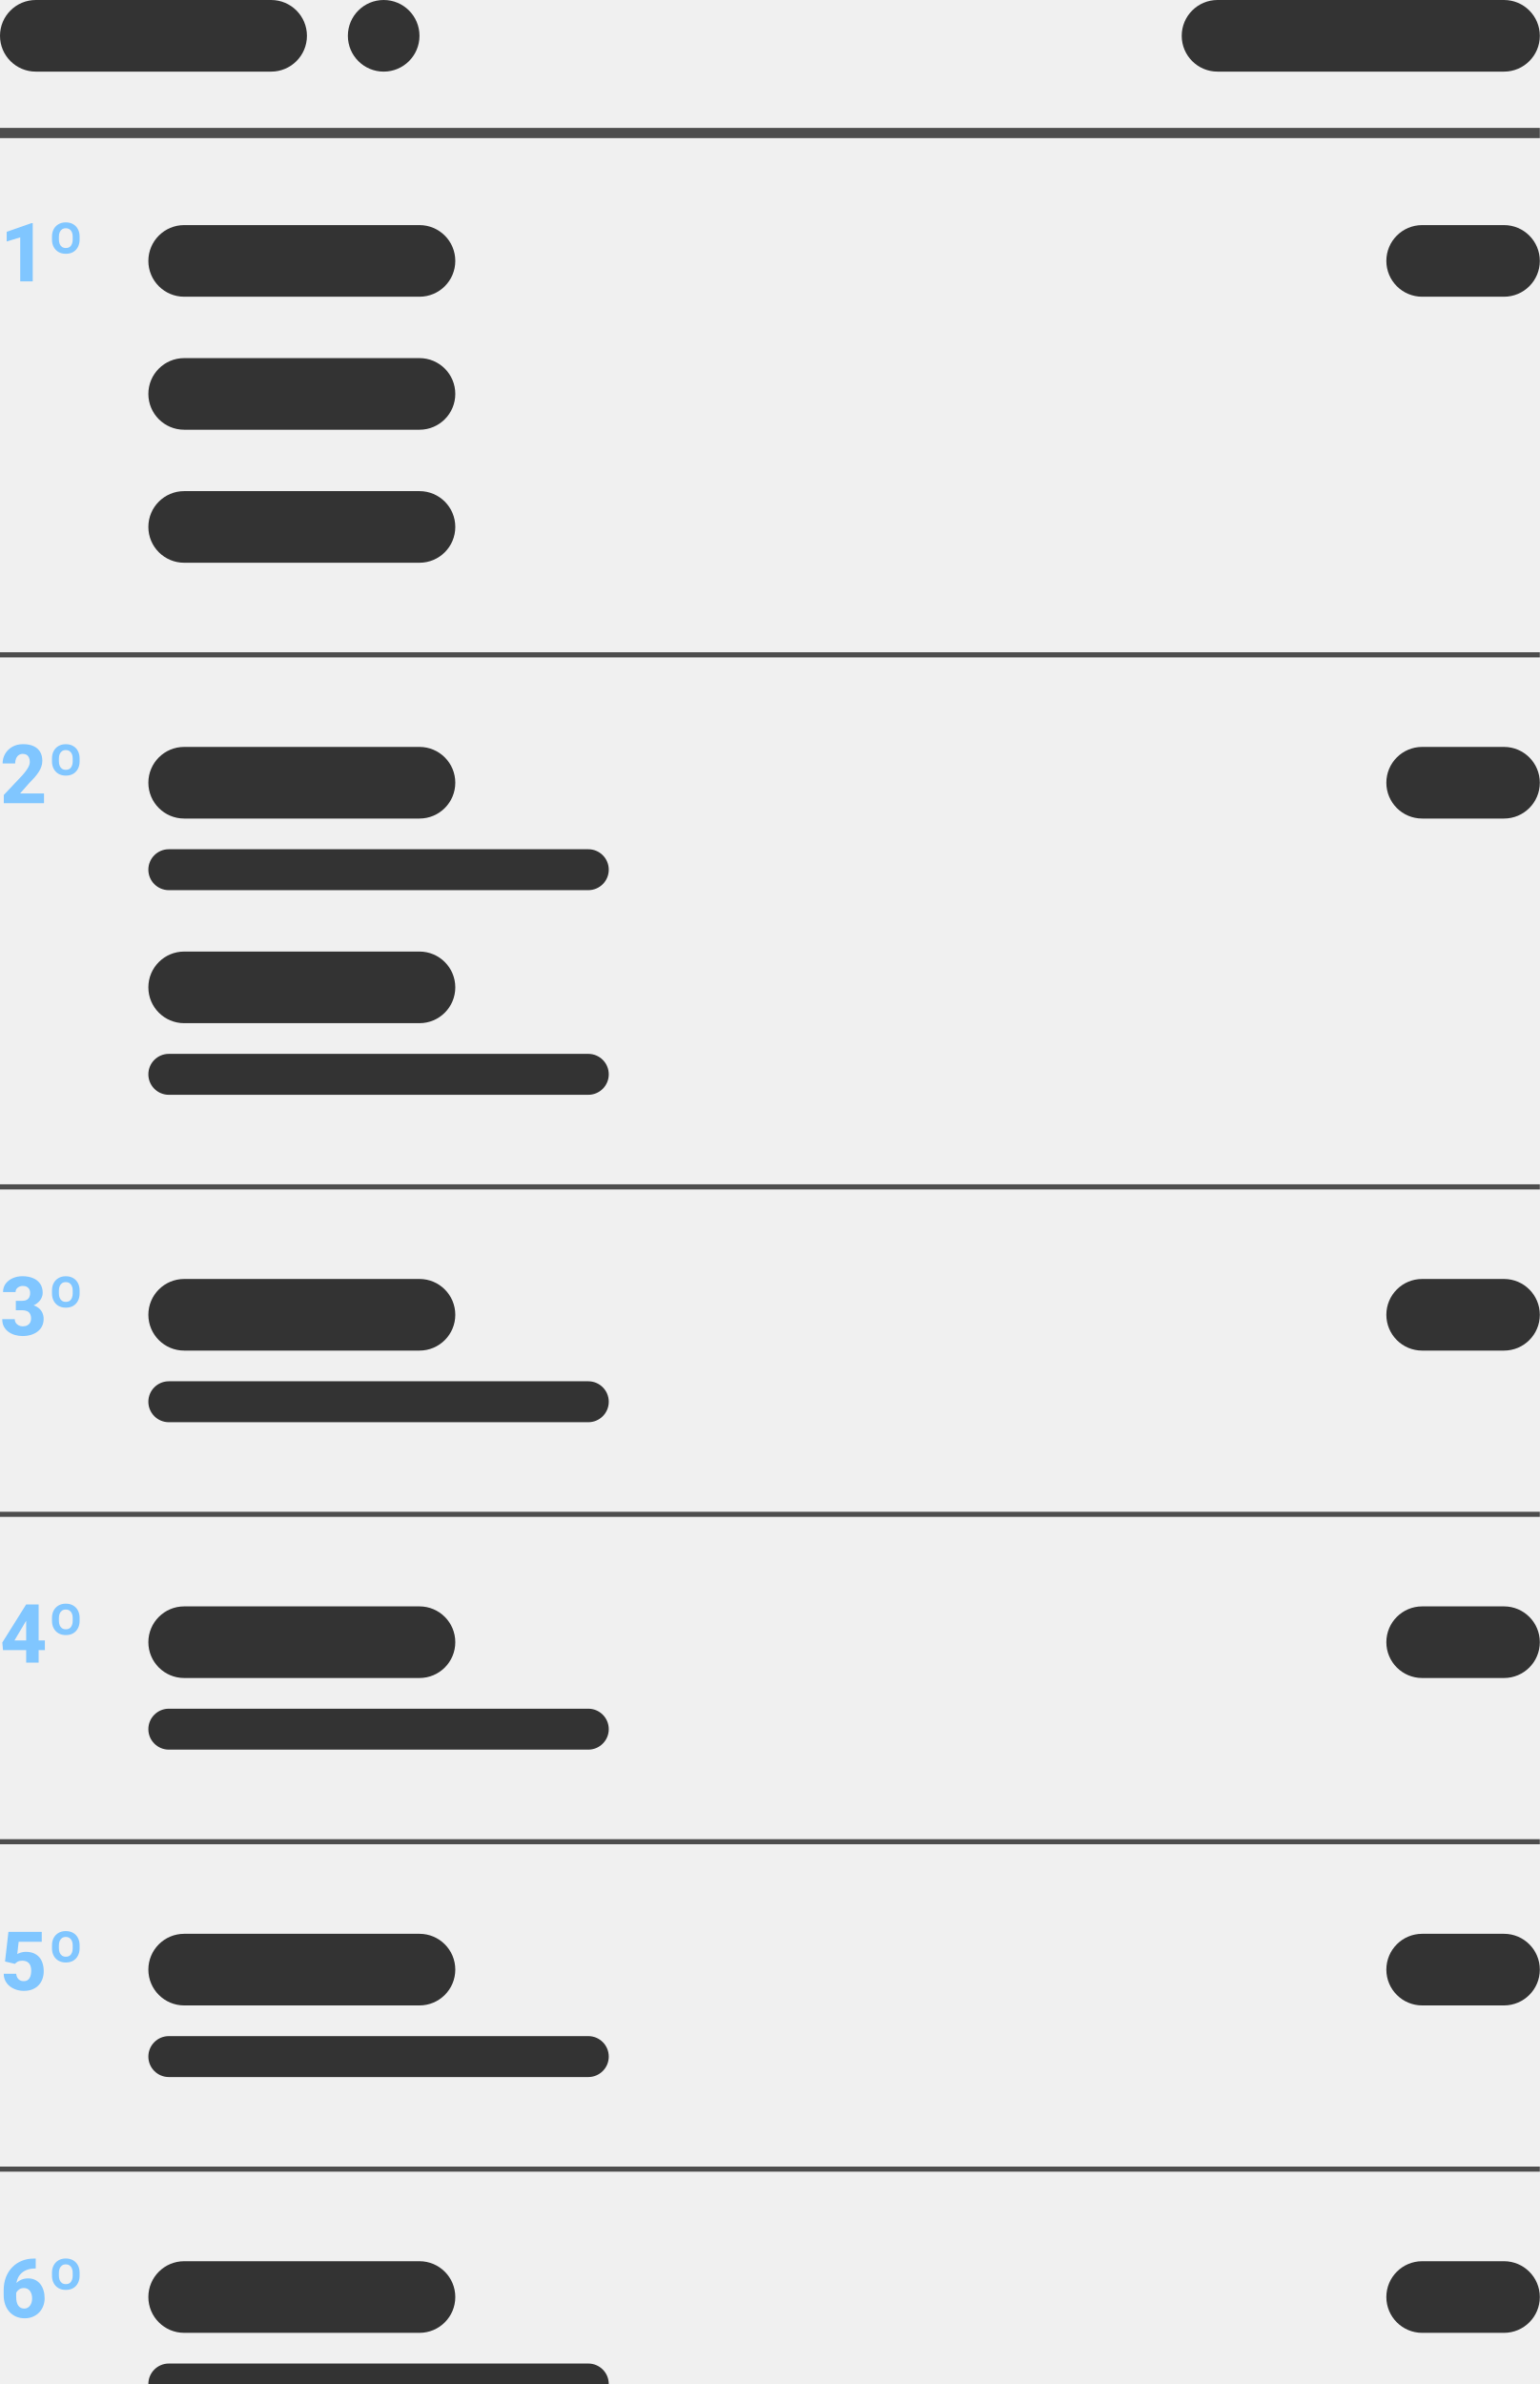
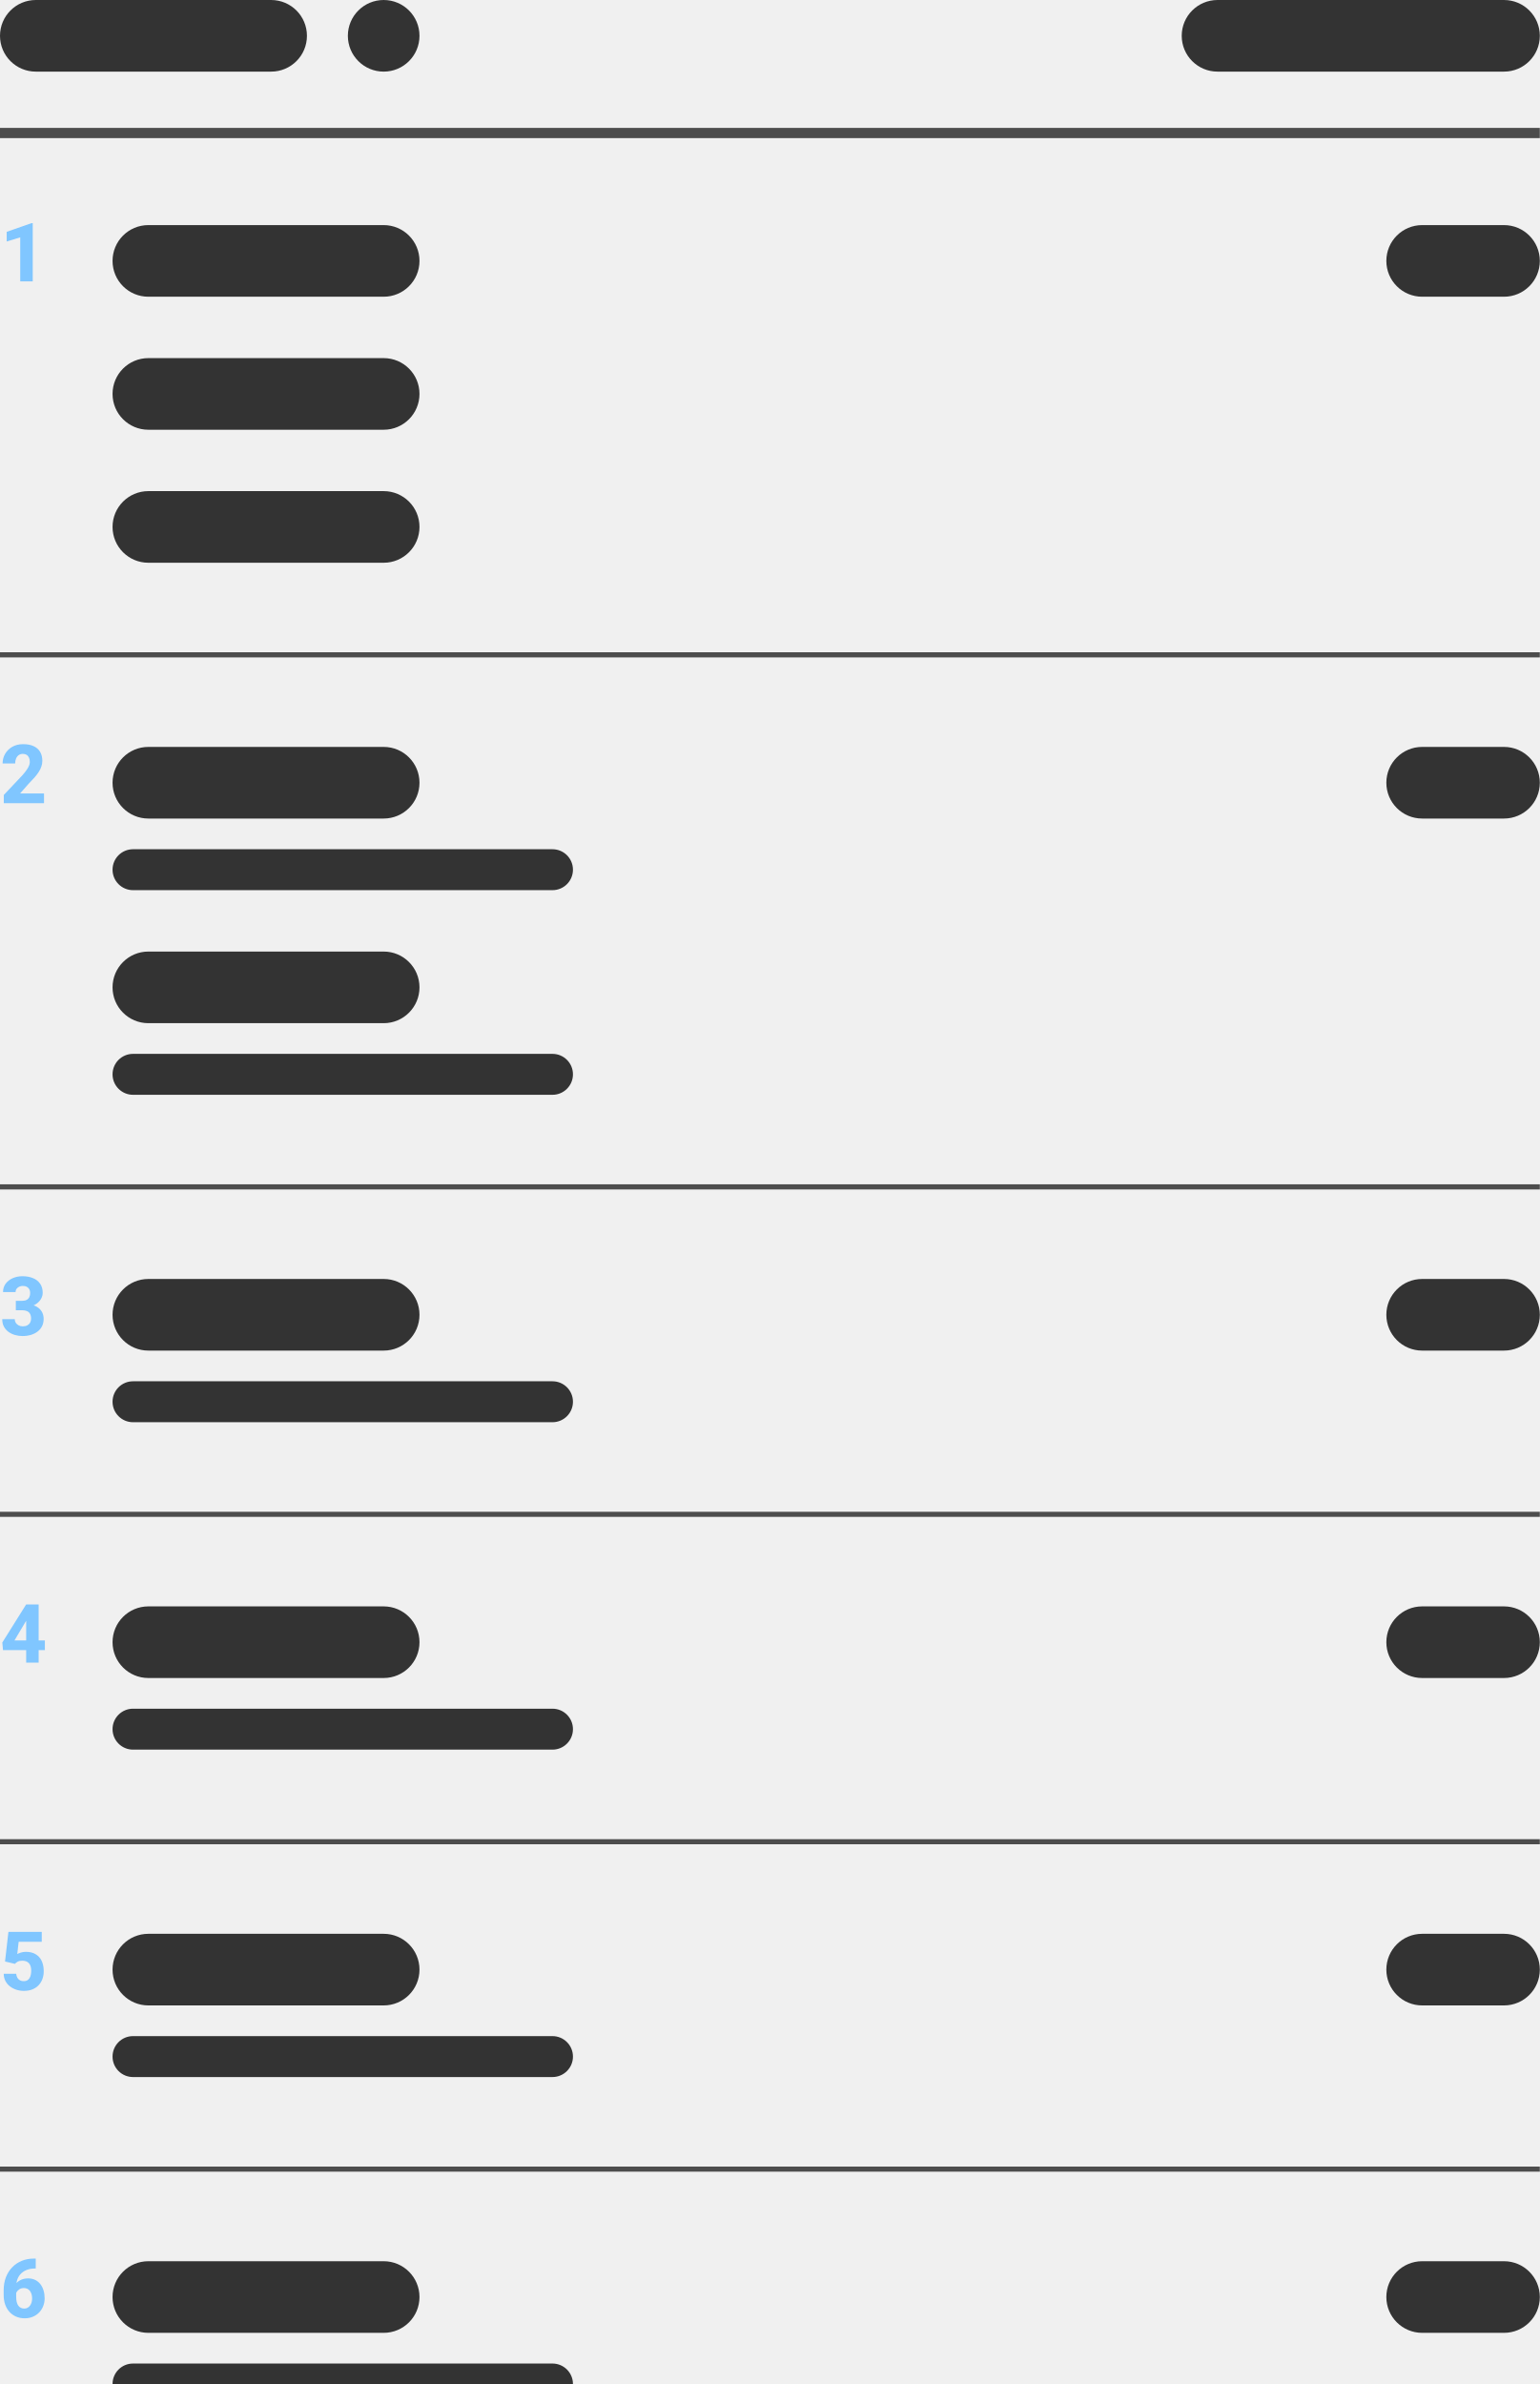
<svg xmlns="http://www.w3.org/2000/svg" width="301" height="466" viewBox="0 0 301 466" fill="none">
  <rect width="60" height="14" rx="7" fill="#333333" />
  <rect x="68" width="14" height="14" rx="7" fill="#333333" />
  <rect x="231" width="70" height="14" rx="7" fill="#333333" />
  <path d="M0 26H301" stroke="#4D4D4D" stroke-width="2" />
  <g clip-path="url(#clip0_12961_252952)">
-     <path d="M6.398 43.617V55H3.953V46.398L1.312 47.203V45.312L6.156 43.617H6.398ZM10.164 46.844V46.242C10.164 45.7 10.273 45.221 10.492 44.805C10.716 44.388 11.029 44.062 11.43 43.828C11.831 43.589 12.307 43.469 12.859 43.469C13.422 43.469 13.904 43.589 14.305 43.828C14.711 44.062 15.021 44.388 15.234 44.805C15.453 45.221 15.562 45.7 15.562 46.242V46.844C15.562 47.38 15.453 47.857 15.234 48.273C15.021 48.69 14.713 49.018 14.312 49.258C13.912 49.492 13.432 49.609 12.875 49.609C12.318 49.609 11.836 49.492 11.43 49.258C11.029 49.018 10.716 48.69 10.492 48.273C10.273 47.857 10.164 47.38 10.164 46.844ZM11.516 46.242V46.844C11.516 47.151 11.565 47.43 11.664 47.68C11.763 47.93 11.914 48.125 12.117 48.266C12.32 48.406 12.573 48.477 12.875 48.477C13.177 48.477 13.427 48.406 13.625 48.266C13.823 48.125 13.969 47.93 14.062 47.68C14.162 47.43 14.211 47.151 14.211 46.844V46.242C14.211 45.93 14.162 45.654 14.062 45.414C13.963 45.169 13.815 44.977 13.617 44.836C13.419 44.69 13.167 44.617 12.859 44.617C12.562 44.617 12.312 44.69 12.109 44.836C11.912 44.977 11.763 45.169 11.664 45.414C11.565 45.654 11.516 45.93 11.516 46.242Z" fill="#80C6FF" />
-     <rect x="29" y="44" width="60" height="14" rx="7" fill="#333333" />
-     <rect x="29" y="70" width="60" height="14" rx="7" fill="#333333" />
-     <rect x="29" y="96" width="60" height="14" rx="7" fill="#333333" />
+     <path d="M6.398 43.617V55H3.953V46.398L1.312 47.203V45.312L6.156 43.617H6.398Z" fill="#80C6FF" />
+     <rect x="22" y="44" width="60" height="14" rx="7" fill="#333333" />
+     <rect x="22" y="70" width="60" height="14" rx="7" fill="#333333" />
+     <rect x="22" y="96" width="60" height="14" rx="7" fill="#333333" />
    <rect x="271" y="44" width="30" height="14" rx="7" fill="#333333" />
    <path d="M0 128H301" stroke="#4D4D4D" />
-     <path d="M8.602 155.102V157H0.742V155.391L4.414 151.5C4.758 151.104 5.031 150.755 5.234 150.453C5.443 150.151 5.594 149.878 5.688 149.633C5.781 149.383 5.828 149.154 5.828 148.945C5.828 148.607 5.773 148.32 5.664 148.086C5.56 147.852 5.406 147.672 5.203 147.547C5 147.422 4.753 147.359 4.461 147.359C4.148 147.359 3.88 147.44 3.656 147.602C3.432 147.763 3.26 147.987 3.141 148.273C3.021 148.555 2.961 148.875 2.961 149.234H0.508C0.508 148.542 0.674 147.911 1.008 147.344C1.341 146.771 1.807 146.315 2.406 145.977C3.005 145.633 3.706 145.461 4.508 145.461C5.331 145.461 6.021 145.591 6.578 145.852C7.135 146.112 7.557 146.484 7.844 146.969C8.13 147.453 8.273 148.036 8.273 148.719C8.273 149.104 8.211 149.477 8.086 149.836C7.966 150.195 7.792 150.552 7.562 150.906C7.333 151.26 7.057 151.622 6.734 151.992C6.411 152.357 6.047 152.742 5.641 153.148L3.922 155.102H8.602ZM10.164 148.844V148.242C10.164 147.701 10.273 147.221 10.492 146.805C10.716 146.388 11.029 146.062 11.43 145.828C11.831 145.589 12.307 145.469 12.859 145.469C13.422 145.469 13.904 145.589 14.305 145.828C14.711 146.062 15.021 146.388 15.234 146.805C15.453 147.221 15.562 147.701 15.562 148.242V148.844C15.562 149.38 15.453 149.857 15.234 150.273C15.021 150.69 14.713 151.018 14.312 151.258C13.912 151.492 13.432 151.609 12.875 151.609C12.318 151.609 11.836 151.492 11.43 151.258C11.029 151.018 10.716 150.69 10.492 150.273C10.273 149.857 10.164 149.38 10.164 148.844ZM11.516 148.242V148.844C11.516 149.151 11.565 149.43 11.664 149.68C11.763 149.93 11.914 150.125 12.117 150.266C12.32 150.406 12.573 150.477 12.875 150.477C13.177 150.477 13.427 150.406 13.625 150.266C13.823 150.125 13.969 149.93 14.062 149.68C14.162 149.43 14.211 149.151 14.211 148.844V148.242C14.211 147.93 14.162 147.654 14.062 147.414C13.963 147.169 13.815 146.977 13.617 146.836C13.419 146.69 13.167 146.617 12.859 146.617C12.562 146.617 12.312 146.69 12.109 146.836C11.912 146.977 11.763 147.169 11.664 147.414C11.565 147.654 11.516 147.93 11.516 148.242Z" fill="#80C6FF" />
-     <rect x="29" y="146" width="60" height="14" rx="7" fill="#333333" />
-     <rect x="29" y="166" width="90" height="8" rx="4" fill="#333333" />
-     <rect x="29" y="186" width="60" height="14" rx="7" fill="#333333" />
-     <rect x="29" y="206" width="90" height="8" rx="4" fill="#333333" />
+     <path d="M8.602 155.102V157H0.742V155.391L4.414 151.5C4.758 151.104 5.031 150.755 5.234 150.453C5.443 150.151 5.594 149.878 5.688 149.633C5.781 149.383 5.828 149.154 5.828 148.945C5.828 148.607 5.773 148.32 5.664 148.086C5.56 147.852 5.406 147.672 5.203 147.547C5 147.422 4.753 147.359 4.461 147.359C4.148 147.359 3.88 147.44 3.656 147.602C3.432 147.763 3.26 147.987 3.141 148.273C3.021 148.555 2.961 148.875 2.961 149.234H0.508C0.508 148.542 0.674 147.911 1.008 147.344C1.341 146.771 1.807 146.315 2.406 145.977C3.005 145.633 3.706 145.461 4.508 145.461C5.331 145.461 6.021 145.591 6.578 145.852C7.135 146.112 7.557 146.484 7.844 146.969C8.13 147.453 8.273 148.036 8.273 148.719C8.273 149.104 8.211 149.477 8.086 149.836C7.966 150.195 7.792 150.552 7.562 150.906C7.333 151.26 7.057 151.622 6.734 151.992C6.411 152.357 6.047 152.742 5.641 153.148L3.922 155.102H8.602Z" fill="#80C6FF" />
+     <rect x="22" y="146" width="60" height="14" rx="7" fill="#333333" />
+     <rect x="22" y="166" width="90" height="8" rx="4" fill="#333333" />
+     <rect x="22" y="186" width="60" height="14" rx="7" fill="#333333" />
+     <rect x="22" y="206" width="90" height="8" rx="4" fill="#333333" />
    <rect x="271" y="146" width="30" height="14" rx="7" fill="#333333" />
    <path d="M0 232H301" stroke="#4D4D4D" />
-     <path d="M3.094 254.273H4.336C4.69 254.273 4.982 254.211 5.211 254.086C5.445 253.961 5.617 253.784 5.727 253.555C5.841 253.326 5.898 253.057 5.898 252.75C5.898 252.484 5.846 252.247 5.742 252.039C5.638 251.831 5.479 251.667 5.266 251.547C5.057 251.422 4.786 251.359 4.453 251.359C4.214 251.359 3.984 251.409 3.766 251.508C3.552 251.602 3.378 251.74 3.242 251.922C3.107 252.099 3.039 252.312 3.039 252.562H0.594C0.594 251.927 0.766 251.378 1.109 250.914C1.458 250.451 1.919 250.094 2.492 249.844C3.07 249.589 3.701 249.461 4.383 249.461C5.169 249.461 5.859 249.586 6.453 249.836C7.052 250.081 7.516 250.445 7.844 250.93C8.177 251.409 8.344 252.003 8.344 252.711C8.344 253.081 8.255 253.438 8.078 253.781C7.906 254.12 7.659 254.422 7.336 254.688C7.018 254.948 6.638 255.156 6.195 255.312C5.758 255.464 5.271 255.539 4.734 255.539H3.094V254.273ZM3.094 256.109V254.867H4.734C5.328 254.867 5.859 254.935 6.328 255.07C6.797 255.206 7.195 255.401 7.523 255.656C7.852 255.911 8.102 256.221 8.273 256.586C8.445 256.951 8.531 257.357 8.531 257.805C8.531 258.336 8.427 258.81 8.219 259.227C8.01 259.643 7.719 259.995 7.344 260.281C6.969 260.568 6.529 260.786 6.023 260.938C5.518 261.083 4.971 261.156 4.383 261.156C3.909 261.156 3.438 261.091 2.969 260.961C2.5 260.831 2.076 260.633 1.695 260.367C1.315 260.096 1.01 259.755 0.781 259.344C0.552 258.927 0.438 258.432 0.438 257.859H2.883C2.883 258.125 2.951 258.365 3.086 258.578C3.227 258.786 3.417 258.953 3.656 259.078C3.901 259.198 4.167 259.258 4.453 259.258C4.797 259.258 5.089 259.195 5.328 259.07C5.573 258.94 5.758 258.763 5.883 258.539C6.013 258.315 6.078 258.057 6.078 257.766C6.078 257.37 6.008 257.052 5.867 256.812C5.732 256.568 5.534 256.391 5.273 256.281C5.013 256.167 4.701 256.109 4.336 256.109H3.094ZM10.164 252.844V252.242C10.164 251.701 10.273 251.221 10.492 250.805C10.716 250.388 11.029 250.062 11.43 249.828C11.831 249.589 12.307 249.469 12.859 249.469C13.422 249.469 13.904 249.589 14.305 249.828C14.711 250.062 15.021 250.388 15.234 250.805C15.453 251.221 15.562 251.701 15.562 252.242V252.844C15.562 253.38 15.453 253.857 15.234 254.273C15.021 254.69 14.713 255.018 14.312 255.258C13.912 255.492 13.432 255.609 12.875 255.609C12.318 255.609 11.836 255.492 11.43 255.258C11.029 255.018 10.716 254.69 10.492 254.273C10.273 253.857 10.164 253.38 10.164 252.844ZM11.516 252.242V252.844C11.516 253.151 11.565 253.43 11.664 253.68C11.763 253.93 11.914 254.125 12.117 254.266C12.32 254.406 12.573 254.477 12.875 254.477C13.177 254.477 13.427 254.406 13.625 254.266C13.823 254.125 13.969 253.93 14.062 253.68C14.162 253.43 14.211 253.151 14.211 252.844V252.242C14.211 251.93 14.162 251.654 14.062 251.414C13.963 251.169 13.815 250.977 13.617 250.836C13.419 250.69 13.167 250.617 12.859 250.617C12.562 250.617 12.312 250.69 12.109 250.836C11.912 250.977 11.763 251.169 11.664 251.414C11.565 251.654 11.516 251.93 11.516 252.242Z" fill="#80C6FF" />
-     <rect x="29" y="250" width="60" height="14" rx="7" fill="#333333" />
-     <rect x="29" y="270" width="90" height="8" rx="4" fill="#333333" />
+     <path d="M3.094 254.273H4.336C4.69 254.273 4.982 254.211 5.211 254.086C5.445 253.961 5.617 253.784 5.727 253.555C5.841 253.326 5.898 253.057 5.898 252.75C5.898 252.484 5.846 252.247 5.742 252.039C5.638 251.831 5.479 251.667 5.266 251.547C5.057 251.422 4.786 251.359 4.453 251.359C4.214 251.359 3.984 251.409 3.766 251.508C3.552 251.602 3.378 251.74 3.242 251.922C3.107 252.099 3.039 252.312 3.039 252.562H0.594C0.594 251.927 0.766 251.378 1.109 250.914C1.458 250.451 1.919 250.094 2.492 249.844C3.07 249.589 3.701 249.461 4.383 249.461C5.169 249.461 5.859 249.586 6.453 249.836C7.052 250.081 7.516 250.445 7.844 250.93C8.177 251.409 8.344 252.003 8.344 252.711C8.344 253.081 8.255 253.438 8.078 253.781C7.906 254.12 7.659 254.422 7.336 254.688C7.018 254.948 6.638 255.156 6.195 255.312C5.758 255.464 5.271 255.539 4.734 255.539H3.094V254.273ZM3.094 256.109V254.867H4.734C5.328 254.867 5.859 254.935 6.328 255.07C6.797 255.206 7.195 255.401 7.523 255.656C7.852 255.911 8.102 256.221 8.273 256.586C8.445 256.951 8.531 257.357 8.531 257.805C8.531 258.336 8.427 258.81 8.219 259.227C8.01 259.643 7.719 259.995 7.344 260.281C6.969 260.568 6.529 260.786 6.023 260.938C5.518 261.083 4.971 261.156 4.383 261.156C3.909 261.156 3.438 261.091 2.969 260.961C2.5 260.831 2.076 260.633 1.695 260.367C1.315 260.096 1.01 259.755 0.781 259.344C0.552 258.927 0.438 258.432 0.438 257.859H2.883C2.883 258.125 2.951 258.365 3.086 258.578C3.227 258.786 3.417 258.953 3.656 259.078C3.901 259.198 4.167 259.258 4.453 259.258C4.797 259.258 5.089 259.195 5.328 259.07C5.573 258.94 5.758 258.763 5.883 258.539C6.013 258.315 6.078 258.057 6.078 257.766C6.078 257.37 6.008 257.052 5.867 256.812C5.732 256.568 5.534 256.391 5.273 256.281C5.013 256.167 4.701 256.109 4.336 256.109H3.094Z" fill="#80C6FF" />
+     <rect x="22" y="250" width="60" height="14" rx="7" fill="#333333" />
+     <rect x="22" y="270" width="90" height="8" rx="4" fill="#333333" />
    <rect x="271" y="250" width="30" height="14" rx="7" fill="#333333" />
    <path d="M0 296H301" stroke="#4D4D4D" />
-     <path d="M8.773 320.656V322.547H0.586L0.453 321.062L5.109 313.625H7.039L4.945 317.094L2.828 320.656H8.773ZM7.555 313.625V325H5.117V313.625H7.555ZM10.164 316.844V316.242C10.164 315.701 10.273 315.221 10.492 314.805C10.716 314.388 11.029 314.062 11.43 313.828C11.831 313.589 12.307 313.469 12.859 313.469C13.422 313.469 13.904 313.589 14.305 313.828C14.711 314.062 15.021 314.388 15.234 314.805C15.453 315.221 15.562 315.701 15.562 316.242V316.844C15.562 317.38 15.453 317.857 15.234 318.273C15.021 318.69 14.713 319.018 14.312 319.258C13.912 319.492 13.432 319.609 12.875 319.609C12.318 319.609 11.836 319.492 11.43 319.258C11.029 319.018 10.716 318.69 10.492 318.273C10.273 317.857 10.164 317.38 10.164 316.844ZM11.516 316.242V316.844C11.516 317.151 11.565 317.43 11.664 317.68C11.763 317.93 11.914 318.125 12.117 318.266C12.32 318.406 12.573 318.477 12.875 318.477C13.177 318.477 13.427 318.406 13.625 318.266C13.823 318.125 13.969 317.93 14.062 317.68C14.162 317.43 14.211 317.151 14.211 316.844V316.242C14.211 315.93 14.162 315.654 14.062 315.414C13.963 315.169 13.815 314.977 13.617 314.836C13.419 314.69 13.167 314.617 12.859 314.617C12.562 314.617 12.312 314.69 12.109 314.836C11.912 314.977 11.763 315.169 11.664 315.414C11.565 315.654 11.516 315.93 11.516 316.242Z" fill="#80C6FF" />
-     <rect x="29" y="314" width="60" height="14" rx="7" fill="#333333" />
-     <rect x="29" y="334" width="90" height="8" rx="4" fill="#333333" />
+     <path d="M8.773 320.656V322.547H0.586L0.453 321.062L5.109 313.625H7.039L4.945 317.094L2.828 320.656H8.773ZM7.555 313.625V325H5.117V313.625H7.555Z" fill="#80C6FF" />
+     <rect x="22" y="314" width="60" height="14" rx="7" fill="#333333" />
+     <rect x="22" y="334" width="90" height="8" rx="4" fill="#333333" />
    <rect x="271" y="314" width="30" height="14" rx="7" fill="#333333" />
    <path d="M0 360H301" stroke="#4D4D4D" />
-     <path d="M2.922 383.875L0.984 383.414L1.648 377.625H8.164V379.555H3.648L3.375 381.953C3.516 381.87 3.737 381.779 4.039 381.68C4.341 381.576 4.68 381.523 5.055 381.523C5.612 381.523 6.107 381.609 6.539 381.781C6.971 381.953 7.336 382.203 7.633 382.531C7.935 382.854 8.161 383.253 8.312 383.727C8.469 384.201 8.547 384.74 8.547 385.344C8.547 385.844 8.469 386.323 8.312 386.781C8.156 387.234 7.917 387.641 7.594 388C7.276 388.354 6.872 388.635 6.383 388.844C5.893 389.052 5.318 389.156 4.656 389.156C4.156 389.156 3.672 389.081 3.203 388.93C2.734 388.779 2.312 388.56 1.938 388.273C1.568 387.982 1.273 387.628 1.055 387.211C0.841 386.794 0.732 386.326 0.727 385.805H3.164C3.19 386.107 3.266 386.367 3.391 386.586C3.516 386.799 3.685 386.966 3.898 387.086C4.112 387.201 4.359 387.258 4.641 387.258C4.911 387.258 5.141 387.206 5.328 387.102C5.516 386.992 5.664 386.844 5.773 386.656C5.888 386.469 5.971 386.25 6.023 386C6.076 385.75 6.102 385.482 6.102 385.195C6.102 384.898 6.068 384.633 6 384.398C5.932 384.159 5.828 383.956 5.688 383.789C5.547 383.617 5.367 383.487 5.148 383.398C4.935 383.305 4.677 383.258 4.375 383.258C3.979 383.258 3.669 383.323 3.445 383.453C3.221 383.583 3.047 383.724 2.922 383.875ZM10.164 380.844V380.242C10.164 379.701 10.273 379.221 10.492 378.805C10.716 378.388 11.029 378.062 11.43 377.828C11.831 377.589 12.307 377.469 12.859 377.469C13.422 377.469 13.904 377.589 14.305 377.828C14.711 378.062 15.021 378.388 15.234 378.805C15.453 379.221 15.562 379.701 15.562 380.242V380.844C15.562 381.38 15.453 381.857 15.234 382.273C15.021 382.69 14.713 383.018 14.312 383.258C13.912 383.492 13.432 383.609 12.875 383.609C12.318 383.609 11.836 383.492 11.43 383.258C11.029 383.018 10.716 382.69 10.492 382.273C10.273 381.857 10.164 381.38 10.164 380.844ZM11.516 380.242V380.844C11.516 381.151 11.565 381.43 11.664 381.68C11.763 381.93 11.914 382.125 12.117 382.266C12.32 382.406 12.573 382.477 12.875 382.477C13.177 382.477 13.427 382.406 13.625 382.266C13.823 382.125 13.969 381.93 14.062 381.68C14.162 381.43 14.211 381.151 14.211 380.844V380.242C14.211 379.93 14.162 379.654 14.062 379.414C13.963 379.169 13.815 378.977 13.617 378.836C13.419 378.69 13.167 378.617 12.859 378.617C12.562 378.617 12.312 378.69 12.109 378.836C11.912 378.977 11.763 379.169 11.664 379.414C11.565 379.654 11.516 379.93 11.516 380.242Z" fill="#80C6FF" />
-     <rect x="29" y="378" width="60" height="14" rx="7" fill="#333333" />
-     <rect x="29" y="398" width="90" height="8" rx="4" fill="#333333" />
+     <path d="M2.922 383.875L0.984 383.414L1.648 377.625H8.164V379.555H3.648L3.375 381.953C3.516 381.87 3.737 381.779 4.039 381.68C4.341 381.576 4.68 381.523 5.055 381.523C5.612 381.523 6.107 381.609 6.539 381.781C6.971 381.953 7.336 382.203 7.633 382.531C7.935 382.854 8.161 383.253 8.312 383.727C8.469 384.201 8.547 384.74 8.547 385.344C8.547 385.844 8.469 386.323 8.312 386.781C8.156 387.234 7.917 387.641 7.594 388C7.276 388.354 6.872 388.635 6.383 388.844C5.893 389.052 5.318 389.156 4.656 389.156C4.156 389.156 3.672 389.081 3.203 388.93C2.734 388.779 2.312 388.56 1.938 388.273C1.568 387.982 1.273 387.628 1.055 387.211C0.841 386.794 0.732 386.326 0.727 385.805H3.164C3.19 386.107 3.266 386.367 3.391 386.586C3.516 386.799 3.685 386.966 3.898 387.086C4.112 387.201 4.359 387.258 4.641 387.258C4.911 387.258 5.141 387.206 5.328 387.102C5.516 386.992 5.664 386.844 5.773 386.656C5.888 386.469 5.971 386.25 6.023 386C6.076 385.75 6.102 385.482 6.102 385.195C6.102 384.898 6.068 384.633 6 384.398C5.932 384.159 5.828 383.956 5.688 383.789C5.547 383.617 5.367 383.487 5.148 383.398C4.935 383.305 4.677 383.258 4.375 383.258C3.979 383.258 3.669 383.323 3.445 383.453C3.221 383.583 3.047 383.724 2.922 383.875Z" fill="#80C6FF" />
+     <rect x="22" y="378" width="60" height="14" rx="7" fill="#333333" />
+     <rect x="22" y="398" width="90" height="8" rx="4" fill="#333333" />
    <rect x="271" y="378" width="30" height="14" rx="7" fill="#333333" />
    <path d="M0 424H301" stroke="#4D4D4D" />
-     <path d="M6.609 441.484H6.984V443.422H6.844C6.297 443.422 5.797 443.5 5.344 443.656C4.896 443.812 4.508 444.044 4.18 444.352C3.852 444.654 3.599 445.029 3.422 445.477C3.25 445.919 3.164 446.43 3.164 447.008V448.945C3.164 449.336 3.198 449.677 3.266 449.969C3.339 450.255 3.443 450.495 3.578 450.688C3.719 450.875 3.888 451.018 4.086 451.117C4.284 451.211 4.508 451.258 4.758 451.258C4.982 451.258 5.188 451.208 5.375 451.109C5.562 451.01 5.724 450.87 5.859 450.688C5.995 450.505 6.099 450.294 6.172 450.055C6.245 449.81 6.281 449.544 6.281 449.258C6.281 448.956 6.242 448.682 6.164 448.438C6.091 448.188 5.984 447.974 5.844 447.797C5.708 447.62 5.542 447.484 5.344 447.391C5.146 447.292 4.927 447.242 4.688 447.242C4.344 447.242 4.047 447.32 3.797 447.477C3.547 447.633 3.354 447.833 3.219 448.078C3.083 448.323 3.013 448.573 3.008 448.828L2.359 448.289C2.359 447.935 2.43 447.586 2.57 447.242C2.716 446.893 2.922 446.578 3.188 446.297C3.453 446.01 3.779 445.784 4.164 445.617C4.555 445.445 5 445.359 5.5 445.359C6.026 445.359 6.49 445.461 6.891 445.664C7.292 445.862 7.628 446.138 7.898 446.492C8.174 446.846 8.38 447.26 8.516 447.734C8.656 448.203 8.727 448.706 8.727 449.242C8.727 449.794 8.63 450.31 8.438 450.789C8.25 451.263 7.984 451.677 7.641 452.031C7.297 452.385 6.885 452.661 6.406 452.859C5.932 453.057 5.404 453.156 4.82 453.156C4.216 453.156 3.664 453.049 3.164 452.836C2.669 452.622 2.237 452.318 1.867 451.922C1.503 451.521 1.219 451.042 1.016 450.484C0.818 449.927 0.719 449.302 0.719 448.609V447.695C0.719 446.747 0.865 445.893 1.156 445.133C1.453 444.372 1.865 443.721 2.391 443.18C2.922 442.633 3.547 442.214 4.266 441.922C4.984 441.63 5.766 441.484 6.609 441.484ZM10.164 444.844V444.242C10.164 443.701 10.273 443.221 10.492 442.805C10.716 442.388 11.029 442.062 11.43 441.828C11.831 441.589 12.307 441.469 12.859 441.469C13.422 441.469 13.904 441.589 14.305 441.828C14.711 442.062 15.021 442.388 15.234 442.805C15.453 443.221 15.562 443.701 15.562 444.242V444.844C15.562 445.38 15.453 445.857 15.234 446.273C15.021 446.69 14.713 447.018 14.312 447.258C13.912 447.492 13.432 447.609 12.875 447.609C12.318 447.609 11.836 447.492 11.43 447.258C11.029 447.018 10.716 446.69 10.492 446.273C10.273 445.857 10.164 445.38 10.164 444.844ZM11.516 444.242V444.844C11.516 445.151 11.565 445.43 11.664 445.68C11.763 445.93 11.914 446.125 12.117 446.266C12.32 446.406 12.573 446.477 12.875 446.477C13.177 446.477 13.427 446.406 13.625 446.266C13.823 446.125 13.969 445.93 14.062 445.68C14.162 445.43 14.211 445.151 14.211 444.844V444.242C14.211 443.93 14.162 443.654 14.062 443.414C13.963 443.169 13.815 442.977 13.617 442.836C13.419 442.69 13.167 442.617 12.859 442.617C12.562 442.617 12.312 442.69 12.109 442.836C11.912 442.977 11.763 443.169 11.664 443.414C11.565 443.654 11.516 443.93 11.516 444.242Z" fill="#80C6FF" />
-     <rect x="29" y="442" width="60" height="14" rx="7" fill="#333333" />
-     <rect x="29" y="462" width="90" height="8" rx="4" fill="#333333" />
+     <path d="M6.609 441.484H6.984V443.422H6.844C6.297 443.422 5.797 443.5 5.344 443.656C4.896 443.812 4.508 444.044 4.18 444.352C3.852 444.654 3.599 445.029 3.422 445.477C3.25 445.919 3.164 446.43 3.164 447.008V448.945C3.164 449.336 3.198 449.677 3.266 449.969C3.339 450.255 3.443 450.495 3.578 450.688C3.719 450.875 3.888 451.018 4.086 451.117C4.284 451.211 4.508 451.258 4.758 451.258C4.982 451.258 5.188 451.208 5.375 451.109C5.562 451.01 5.724 450.87 5.859 450.688C5.995 450.505 6.099 450.294 6.172 450.055C6.245 449.81 6.281 449.544 6.281 449.258C6.281 448.956 6.242 448.682 6.164 448.438C6.091 448.188 5.984 447.974 5.844 447.797C5.708 447.62 5.542 447.484 5.344 447.391C5.146 447.292 4.927 447.242 4.688 447.242C4.344 447.242 4.047 447.32 3.797 447.477C3.547 447.633 3.354 447.833 3.219 448.078C3.083 448.323 3.013 448.573 3.008 448.828L2.359 448.289C2.359 447.935 2.43 447.586 2.57 447.242C2.716 446.893 2.922 446.578 3.188 446.297C3.453 446.01 3.779 445.784 4.164 445.617C4.555 445.445 5 445.359 5.5 445.359C6.026 445.359 6.49 445.461 6.891 445.664C7.292 445.862 7.628 446.138 7.898 446.492C8.174 446.846 8.38 447.26 8.516 447.734C8.656 448.203 8.727 448.706 8.727 449.242C8.727 449.794 8.63 450.31 8.438 450.789C8.25 451.263 7.984 451.677 7.641 452.031C7.297 452.385 6.885 452.661 6.406 452.859C5.932 453.057 5.404 453.156 4.82 453.156C4.216 453.156 3.664 453.049 3.164 452.836C2.669 452.622 2.237 452.318 1.867 451.922C1.503 451.521 1.219 451.042 1.016 450.484C0.818 449.927 0.719 449.302 0.719 448.609V447.695C0.719 446.747 0.865 445.893 1.156 445.133C1.453 444.372 1.865 443.721 2.391 443.18C2.922 442.633 3.547 442.214 4.266 441.922C4.984 441.63 5.766 441.484 6.609 441.484Z" fill="#80C6FF" />
+     <rect x="22" y="442" width="60" height="14" rx="7" fill="#333333" />
+     <rect x="22" y="462" width="90" height="8" rx="4" fill="#333333" />
    <rect x="271" y="442" width="30" height="14" rx="7" fill="#333333" />
  </g>
  <defs>
    <clipPath id="clip0_12961_252952">
      <rect width="301" height="440" fill="white" transform="translate(0 26)" />
    </clipPath>
  </defs>
</svg>
